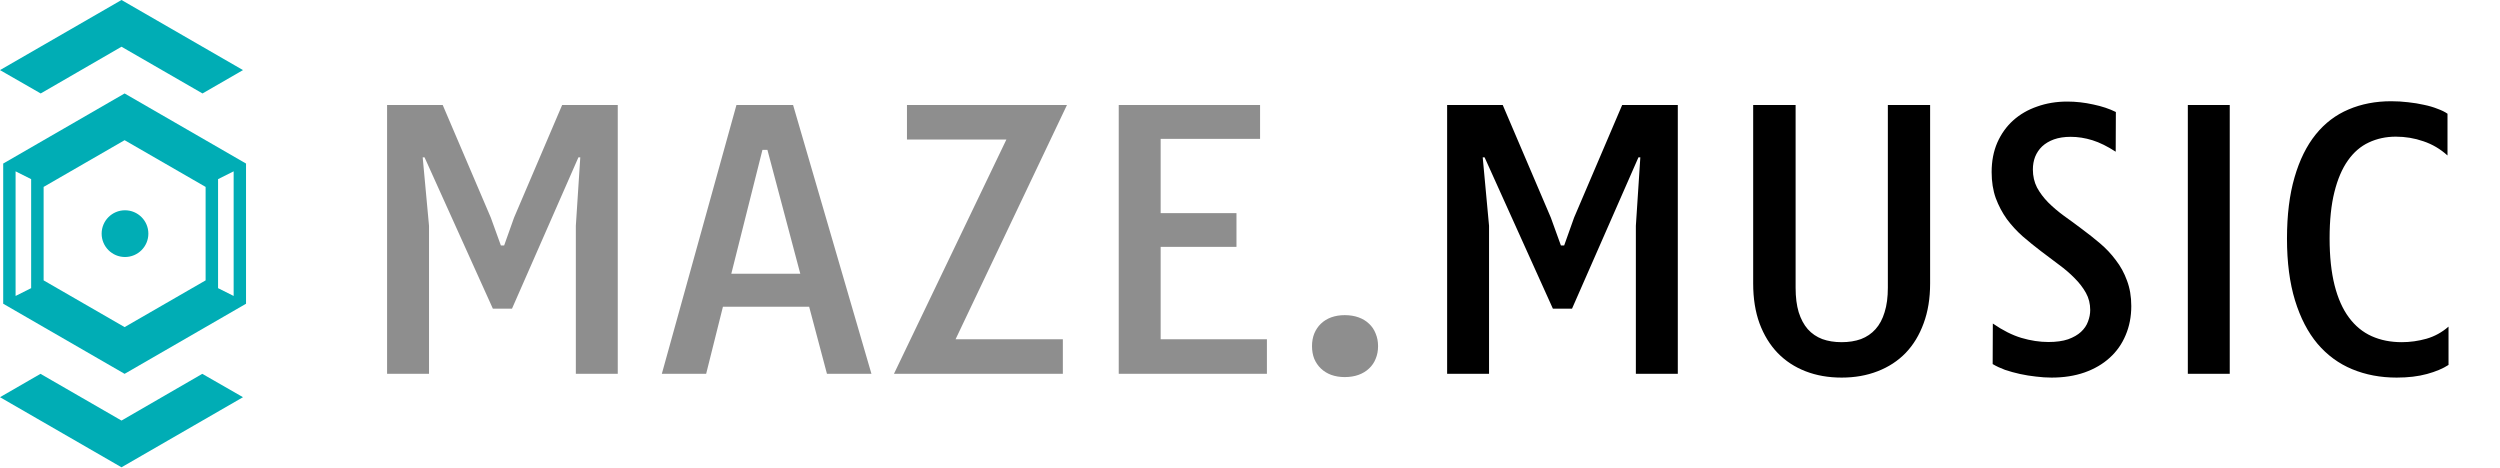
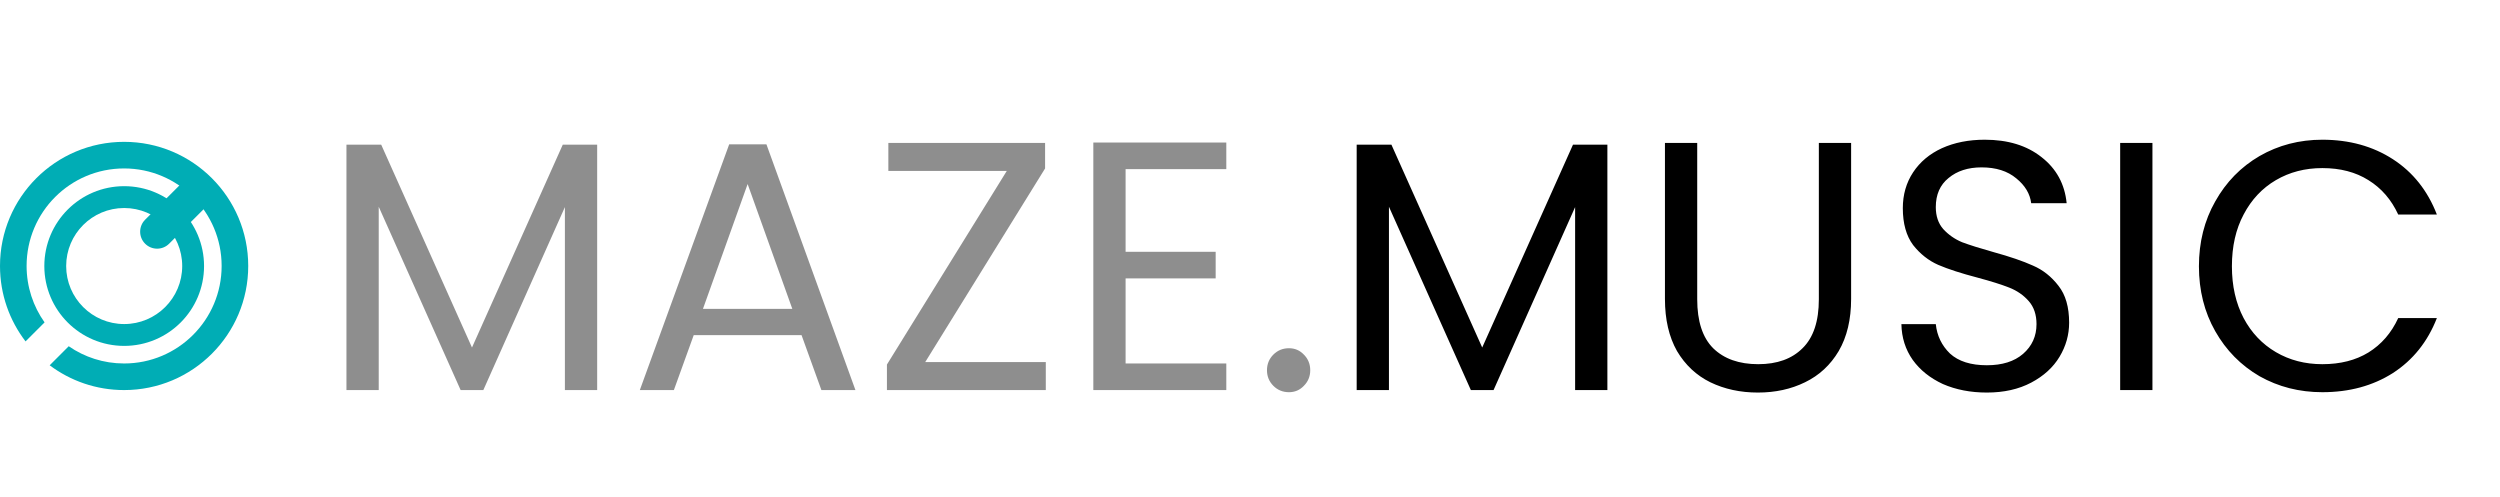
- <svg xmlns="http://www.w3.org/2000/svg" width="107" height="20" viewBox="0 0 107 20" fill="none">
-   <path d="M16.567 4.494H18.948L21.006 9.313L21.438 10.507H21.577L22.002 9.313L24.06 4.494H26.44V16H24.646V9.665L24.836 6.735H24.756L21.914 13.21H21.094L18.171 6.735H18.091L18.362 9.665V16H16.567V4.494ZM31.52 4.494H33.944L37.298 16H35.394L34.632 13.129H30.941L30.223 16H28.326L31.52 4.494ZM34.252 11.715L32.845 6.413H32.633L31.3 11.715H34.252ZM43.073 5.973H38.818V4.494H45.666L40.898 14.521H45.49V16H38.261L43.073 5.973ZM47.882 4.494H53.931V5.944H49.676V9.123H52.921V10.565H49.676V14.521H54.224V16H47.882V4.494ZM56.154 14.813C56.154 14.618 56.186 14.44 56.249 14.279C56.318 14.113 56.413 13.971 56.535 13.854C56.657 13.737 56.804 13.646 56.974 13.583C57.15 13.52 57.343 13.488 57.553 13.488C57.773 13.488 57.971 13.52 58.146 13.583C58.322 13.646 58.471 13.737 58.593 13.854C58.72 13.971 58.815 14.113 58.879 14.279C58.947 14.44 58.981 14.618 58.981 14.813C58.981 15.014 58.947 15.194 58.879 15.355C58.815 15.517 58.72 15.656 58.593 15.773C58.471 15.89 58.322 15.98 58.146 16.044C57.971 16.107 57.773 16.139 57.553 16.139C57.343 16.139 57.15 16.107 56.974 16.044C56.804 15.98 56.657 15.89 56.535 15.773C56.413 15.656 56.318 15.517 56.249 15.355C56.186 15.194 56.154 15.014 56.154 14.813Z" fill="#8E8E8E" />
-   <path d="M61.937 4.494H64.317L66.375 9.313L66.807 10.507H66.946L67.371 9.313L69.429 4.494H71.81V16H70.015V9.665L70.206 6.735H70.125L67.283 13.21H66.463L63.541 6.735H63.46L63.731 9.665V16H61.937V4.494ZM75.036 4.494H76.852V12.316C76.852 12.721 76.896 13.07 76.984 13.363C77.077 13.656 77.206 13.898 77.372 14.088C77.543 14.279 77.751 14.42 77.995 14.513C78.239 14.601 78.515 14.645 78.822 14.645C79.13 14.645 79.406 14.601 79.65 14.513C79.894 14.42 80.102 14.279 80.273 14.088C80.444 13.898 80.573 13.656 80.661 13.363C80.754 13.07 80.8 12.721 80.8 12.316V4.494H82.609V12.133C82.609 12.773 82.516 13.341 82.331 13.839C82.15 14.337 81.894 14.76 81.562 15.106C81.23 15.448 80.829 15.71 80.361 15.89C79.897 16.071 79.384 16.161 78.822 16.161C78.256 16.161 77.741 16.071 77.277 15.89C76.813 15.71 76.415 15.448 76.083 15.106C75.751 14.76 75.492 14.337 75.307 13.839C75.126 13.341 75.036 12.773 75.036 12.133V4.494ZM85.293 13.847C85.718 14.14 86.126 14.345 86.516 14.462C86.912 14.579 87.298 14.638 87.674 14.638C88.006 14.638 88.286 14.599 88.516 14.521C88.745 14.438 88.928 14.332 89.065 14.206C89.207 14.074 89.307 13.927 89.365 13.766C89.429 13.6 89.461 13.434 89.461 13.268C89.461 12.999 89.4 12.755 89.278 12.536C89.156 12.316 88.994 12.106 88.794 11.906C88.599 11.706 88.374 11.513 88.12 11.327C87.871 11.142 87.615 10.949 87.351 10.748C87.088 10.548 86.829 10.338 86.575 10.119C86.321 9.894 86.094 9.647 85.894 9.379C85.698 9.105 85.54 8.805 85.418 8.478C85.3 8.146 85.242 7.775 85.242 7.365C85.242 6.896 85.323 6.476 85.484 6.105C85.65 5.729 85.877 5.412 86.165 5.153C86.453 4.894 86.795 4.696 87.19 4.56C87.586 4.418 88.015 4.347 88.479 4.347C88.85 4.347 89.221 4.389 89.593 4.472C89.964 4.55 90.286 4.657 90.559 4.794L90.552 6.493C90.2 6.264 89.868 6.1 89.556 6.002C89.243 5.905 88.933 5.856 88.626 5.856C88.352 5.856 88.113 5.893 87.908 5.966C87.708 6.039 87.539 6.139 87.403 6.266C87.271 6.393 87.171 6.542 87.102 6.713C87.039 6.879 87.007 7.06 87.007 7.255C87.007 7.538 87.066 7.794 87.183 8.024C87.305 8.249 87.464 8.461 87.659 8.661C87.859 8.861 88.086 9.054 88.34 9.24C88.594 9.42 88.85 9.608 89.109 9.804C89.373 9.999 89.632 10.204 89.885 10.419C90.139 10.634 90.364 10.873 90.559 11.137C90.76 11.396 90.918 11.686 91.035 12.008C91.157 12.331 91.219 12.694 91.219 13.1C91.219 13.554 91.138 13.969 90.977 14.345C90.82 14.721 90.594 15.043 90.296 15.312C90.003 15.58 89.644 15.79 89.219 15.941C88.799 16.088 88.328 16.161 87.805 16.161C87.591 16.161 87.368 16.146 87.139 16.117C86.909 16.093 86.682 16.056 86.458 16.007C86.238 15.959 86.026 15.9 85.82 15.832C85.62 15.758 85.442 15.675 85.286 15.582L85.293 13.847ZM93.639 4.494H95.433V16H93.639V4.494ZM102.578 16.161C101.885 16.161 101.25 16.041 100.674 15.802C100.098 15.563 99.602 15.199 99.187 14.711C98.777 14.223 98.457 13.605 98.227 12.858C97.998 12.111 97.883 11.229 97.883 10.214C97.883 9.203 97.991 8.329 98.206 7.592C98.42 6.85 98.723 6.237 99.114 5.753C99.504 5.27 99.973 4.914 100.52 4.684C101.067 4.45 101.675 4.333 102.344 4.333C102.588 4.333 102.829 4.347 103.069 4.376C103.308 4.401 103.533 4.438 103.743 4.486C103.957 4.53 104.15 4.586 104.321 4.655C104.497 4.718 104.641 4.789 104.753 4.867V6.654C104.446 6.376 104.101 6.173 103.721 6.046C103.345 5.915 102.952 5.849 102.541 5.849C102.121 5.849 101.736 5.932 101.384 6.098C101.037 6.259 100.74 6.515 100.491 6.867C100.242 7.218 100.049 7.67 99.912 8.222C99.775 8.769 99.707 9.428 99.707 10.199C99.707 10.976 99.778 11.645 99.919 12.206C100.061 12.768 100.266 13.229 100.535 13.59C100.803 13.952 101.128 14.218 101.509 14.389C101.89 14.56 102.319 14.645 102.798 14.645C103.149 14.645 103.501 14.596 103.852 14.498C104.204 14.396 104.519 14.223 104.797 13.979V15.619C104.558 15.775 104.25 15.905 103.874 16.007C103.498 16.11 103.066 16.161 102.578 16.161Z" fill="black" />
-   <path d="M1.742 4L0 3L5.2 5.05447e-05L10.4 3L8.667 4L5.2 2L1.742 4Z" fill="#00ADB5" />
-   <path d="M8.658 16L10.4 17L5.2 20L0 17L1.733 16L5.2 18L8.658 16Z" fill="#00ADB5" />
-   <path fill-rule="evenodd" clip-rule="evenodd" d="M5.333 16L0.137 13L0.137 7L5.333 4L10.53 7L10.53 13L5.333 16ZM1.333 7.667L0.667 7.333L0.667 12.667L1.333 12.333L1.333 7.667ZM10 12.667L9.333 12.333V7.667L10 7.333L10 12.667ZM8.8 12L5.333 14L1.867 12L1.867 8L5.333 6L8.8 8V12Z" fill="#00ADB5" />
-   <circle cx="5.35" cy="10" r="1" fill="#00ADB5" />
+ <svg xmlns="http://www.w3.org/2000/svg" width="282" height="56" viewBox="0 0 282 56" fill="none">
+   <path d="M67.36 16.32V44H63.72V23.36L54.52 44H51.96L42.72 23.32V44H39.08V16.32H43L53.24 39.2L63.48 16.32H67.36ZM90.413 37.8H78.253L76.013 44H72.173L82.253 16.28H86.453L96.493 44H92.653L90.413 37.8ZM89.373 34.84L84.333 20.76L79.293 34.84H89.373ZM104.366 40.84H117.966V44H100.046V41.12L113.566 19.28H100.206V16.12H117.886V19L104.366 40.84ZM126.967 19.08V28.4H137.127V31.4H126.967V41H138.327V44H123.327V16.08H138.327V19.08H126.967ZM145.395 44.24C144.701 44.24 144.115 44 143.635 43.52C143.155 43.04 142.915 42.453 142.915 41.76C142.915 41.067 143.155 40.48 143.635 40C144.115 39.52 144.701 39.28 145.395 39.28C146.061 39.28 146.621 39.52 147.075 40C147.555 40.48 147.795 41.067 147.795 41.76C147.795 42.453 147.555 43.04 147.075 43.52C146.621 44 146.061 44.24 145.395 44.24Z" fill="#8E8E8E" />
+   <path d="M181.313 16.32V44H177.673V23.36L168.473 44H165.913L156.673 23.32V44H153.033V16.32H156.953L167.193 39.2L177.433 16.32H181.313ZM191.446 16.12V33.76C191.446 36.24 192.046 38.08 193.246 39.28C194.473 40.48 196.166 41.08 198.326 41.08C200.46 41.08 202.126 40.48 203.326 39.28C204.553 38.08 205.166 36.24 205.166 33.76V16.12H208.806V33.72C208.806 36.04 208.34 38 207.406 39.6C206.473 41.173 205.206 42.347 203.606 43.12C202.033 43.893 200.26 44.28 198.286 44.28C196.313 44.28 194.526 43.893 192.926 43.12C191.353 42.347 190.1 41.173 189.166 39.6C188.26 38 187.806 36.04 187.806 33.72V16.12H191.446ZM224.118 44.28C222.278 44.28 220.625 43.96 219.158 43.32C217.718 42.653 216.585 41.747 215.758 40.6C214.932 39.427 214.505 38.08 214.478 36.56H218.358C218.492 37.867 219.025 38.973 219.958 39.88C220.918 40.76 222.305 41.2 224.118 41.2C225.852 41.2 227.212 40.773 228.198 39.92C229.212 39.04 229.718 37.92 229.718 36.56C229.718 35.493 229.425 34.627 228.838 33.96C228.252 33.293 227.518 32.787 226.638 32.44C225.758 32.093 224.572 31.72 223.078 31.32C221.238 30.84 219.758 30.36 218.638 29.88C217.545 29.4 216.598 28.653 215.798 27.64C215.025 26.6 214.638 25.213 214.638 23.48C214.638 21.96 215.025 20.613 215.798 19.44C216.572 18.267 217.652 17.36 219.038 16.72C220.452 16.08 222.065 15.76 223.878 15.76C226.492 15.76 228.625 16.413 230.278 17.72C231.958 19.027 232.905 20.76 233.118 22.92H229.118C228.985 21.853 228.425 20.92 227.438 20.12C226.452 19.293 225.145 18.88 223.518 18.88C221.998 18.88 220.758 19.28 219.798 20.08C218.838 20.853 218.358 21.947 218.358 23.36C218.358 24.373 218.638 25.2 219.198 25.84C219.785 26.48 220.492 26.973 221.318 27.32C222.172 27.64 223.358 28.013 224.878 28.44C226.718 28.947 228.198 29.453 229.318 29.96C230.438 30.44 231.398 31.2 232.198 32.24C232.998 33.253 233.398 34.64 233.398 36.4C233.398 37.76 233.038 39.04 232.318 40.24C231.598 41.44 230.532 42.413 229.118 43.16C227.705 43.907 226.038 44.28 224.118 44.28ZM242.795 16.12V44H239.155V16.12H242.795ZM248.039 30.04C248.039 27.32 248.652 24.88 249.879 22.72C251.105 20.533 252.772 18.827 254.879 17.6C257.012 16.373 259.372 15.76 261.959 15.76C264.999 15.76 267.652 16.493 269.919 17.96C272.185 19.427 273.839 21.507 274.879 24.2H270.519C269.745 22.52 268.625 21.227 267.159 20.32C265.719 19.413 263.985 18.96 261.959 18.96C260.012 18.96 258.265 19.413 256.719 20.32C255.172 21.227 253.959 22.52 253.079 24.2C252.199 25.853 251.759 27.8 251.759 30.04C251.759 32.253 252.199 34.2 253.079 35.88C253.959 37.533 255.172 38.813 256.719 39.72C258.265 40.627 260.012 41.08 261.959 41.08C263.985 41.08 265.719 40.64 267.159 39.76C268.625 38.853 269.745 37.56 270.519 35.88H274.879C273.839 38.547 272.185 40.613 269.919 42.08C267.652 43.52 264.999 44.24 261.959 44.24C259.372 44.24 257.012 43.64 254.879 42.44C252.772 41.213 251.105 39.52 249.879 37.36C248.652 35.2 248.039 32.76 248.039 30.04Z" fill="black" />
+   <rect x="21.563" y="19.59" width="3.829" height="9.258" rx="1.915" transform="rotate(45 21.5632 19.5897)" fill="#00ADB5" />
+   <path fill-rule="evenodd" clip-rule="evenodd" d="M28 30C28 37.732 21.732 44 14 44C10.85 44 7.943 42.96 5.604 41.204L7.753 39.055C9.527 40.282 11.68 41 14 41C20.075 41 25 36.075 25 30C25 23.925 20.075 19 14 19C7.925 19 3 23.925 3 30C3 32.372 3.751 34.568 5.027 36.365L2.882 38.51C1.074 36.151 0 33.201 0 30C0 22.268 6.268 16 14 16C21.732 16 28 22.268 28 30Z" fill="#00ADB5" />
+   <path fill-rule="evenodd" clip-rule="evenodd" d="M14.008 39.017C18.984 39.017 23.017 34.984 23.017 30.009C23.017 25.033 18.984 21 14.008 21C9.033 21 5 25.033 5 30.009C5 34.984 9.033 39.017 14.008 39.017ZM14.009 36.553C17.623 36.553 20.553 33.623 20.553 30.009C20.553 26.394 17.623 23.464 14.009 23.464C10.394 23.464 7.464 26.394 7.464 30.009C7.464 33.623 10.394 36.553 14.009 36.553Z" fill="#00ADB5" />
</svg>
